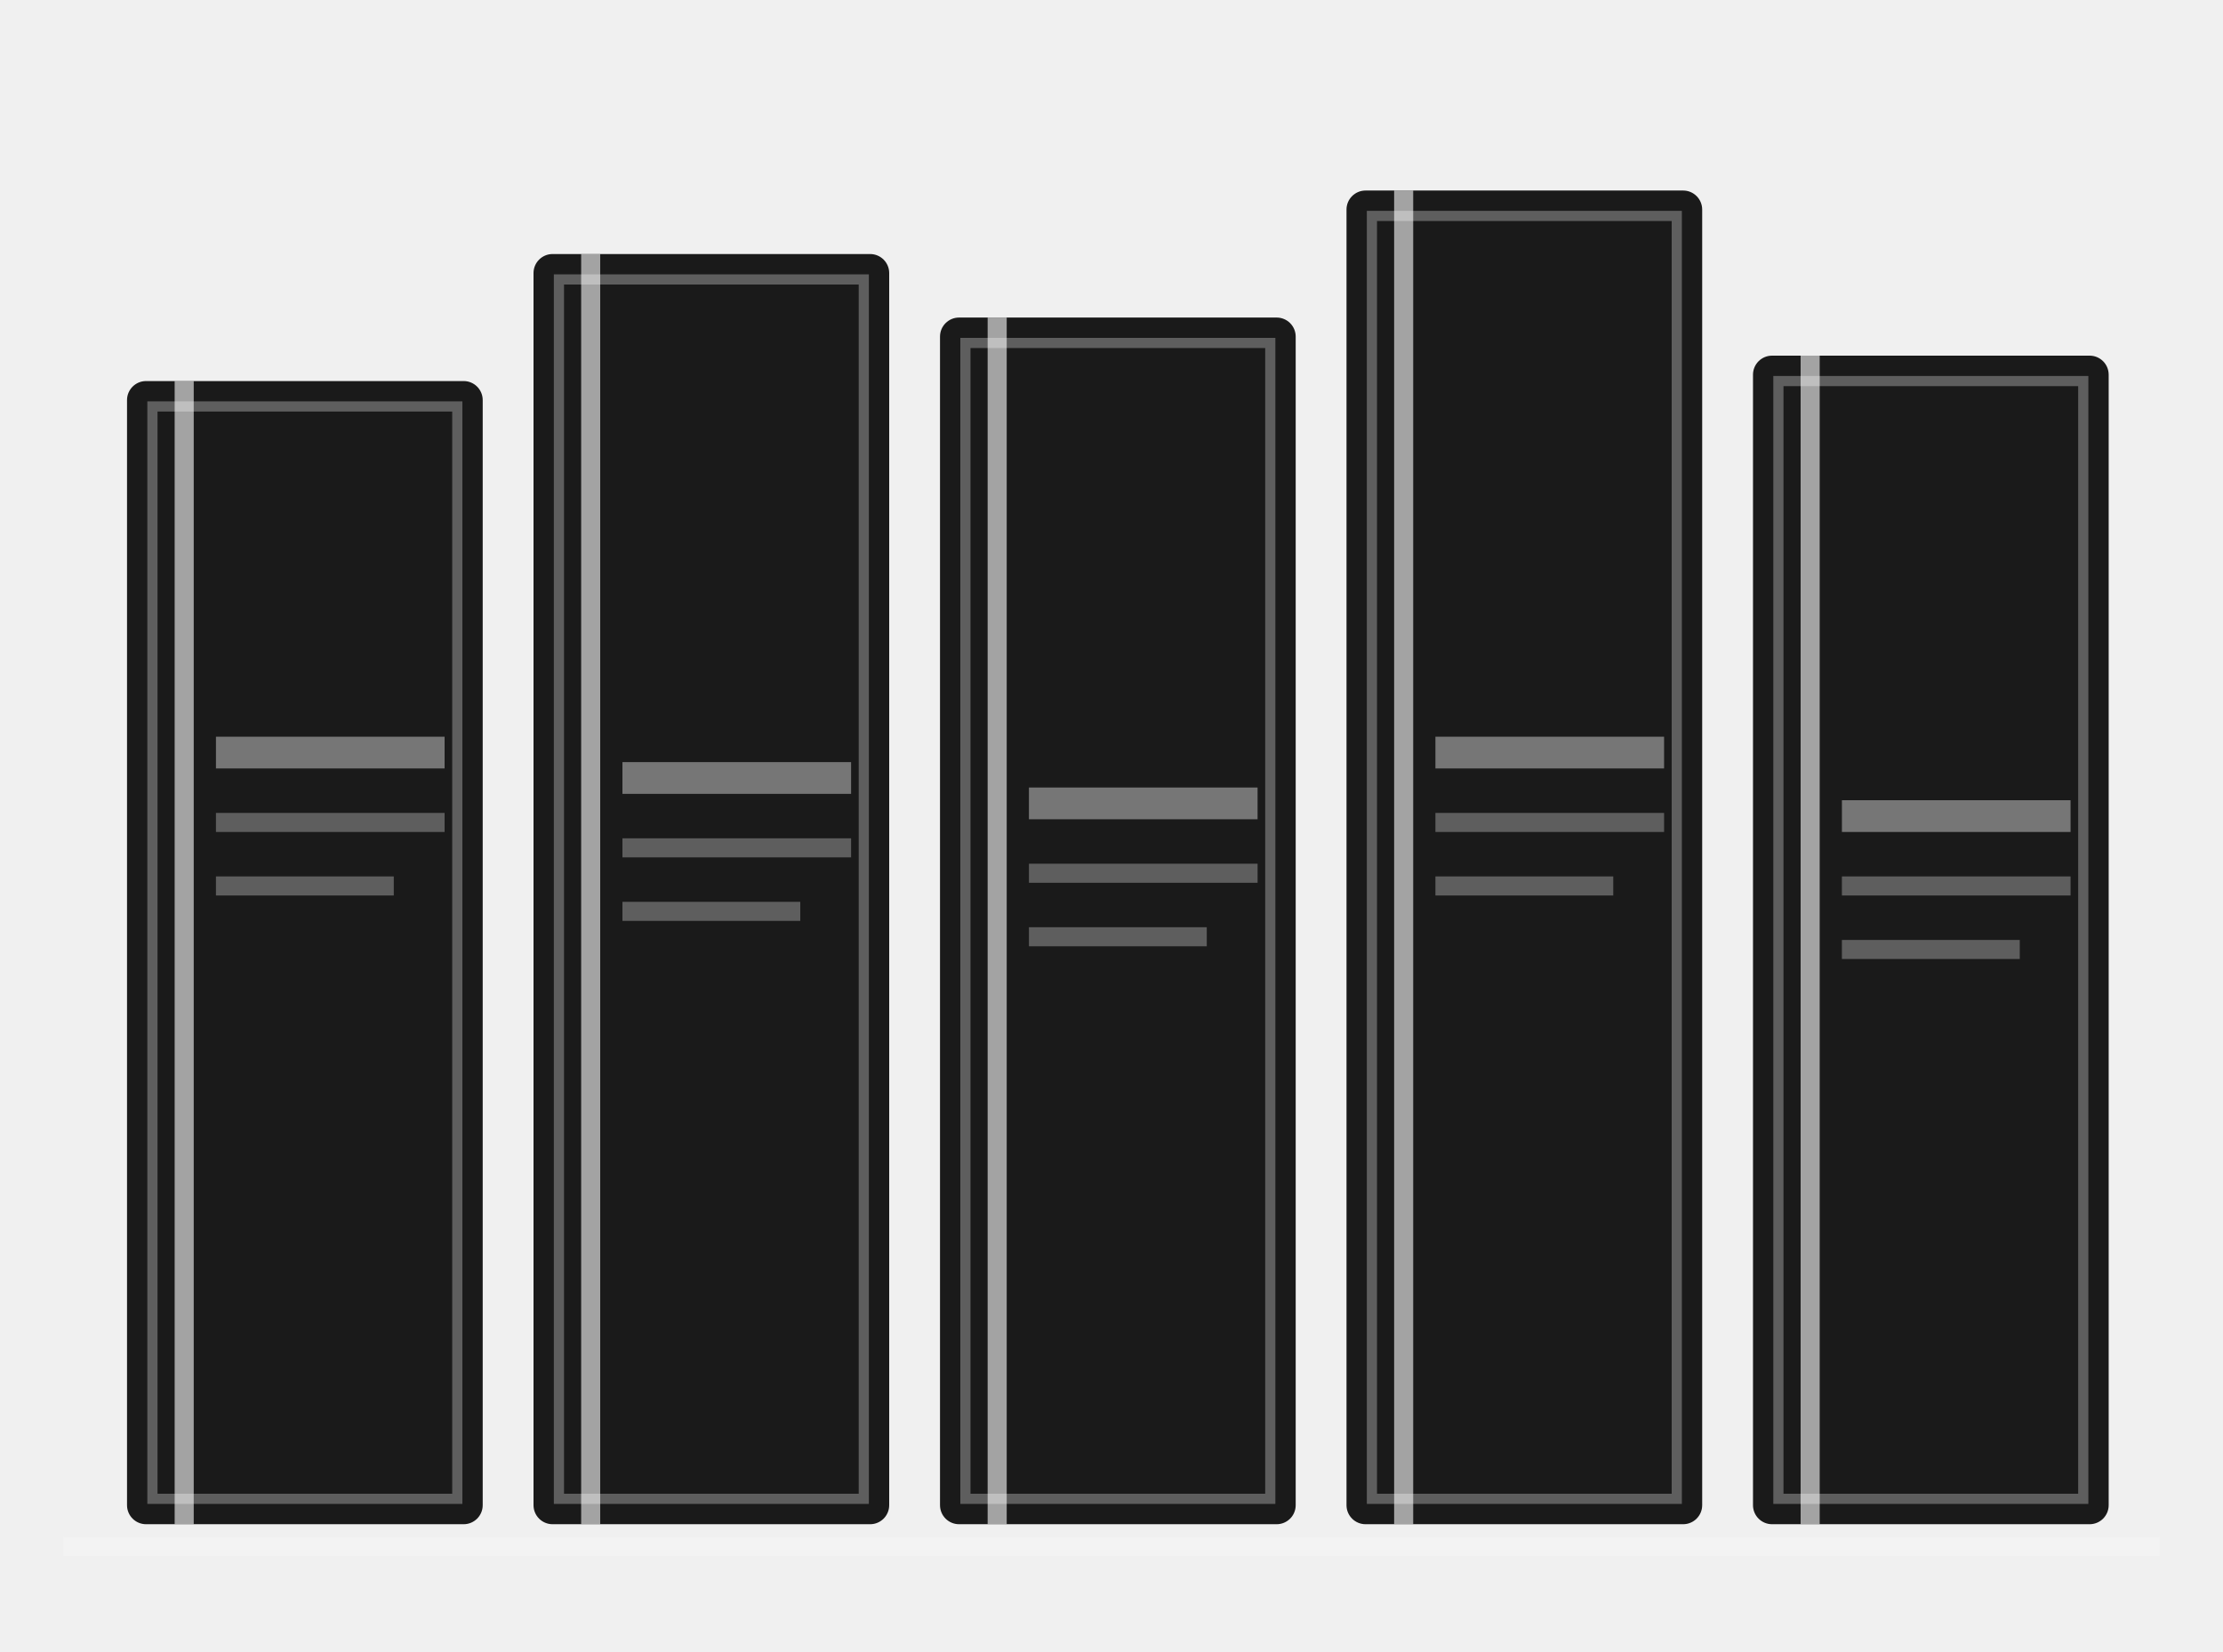
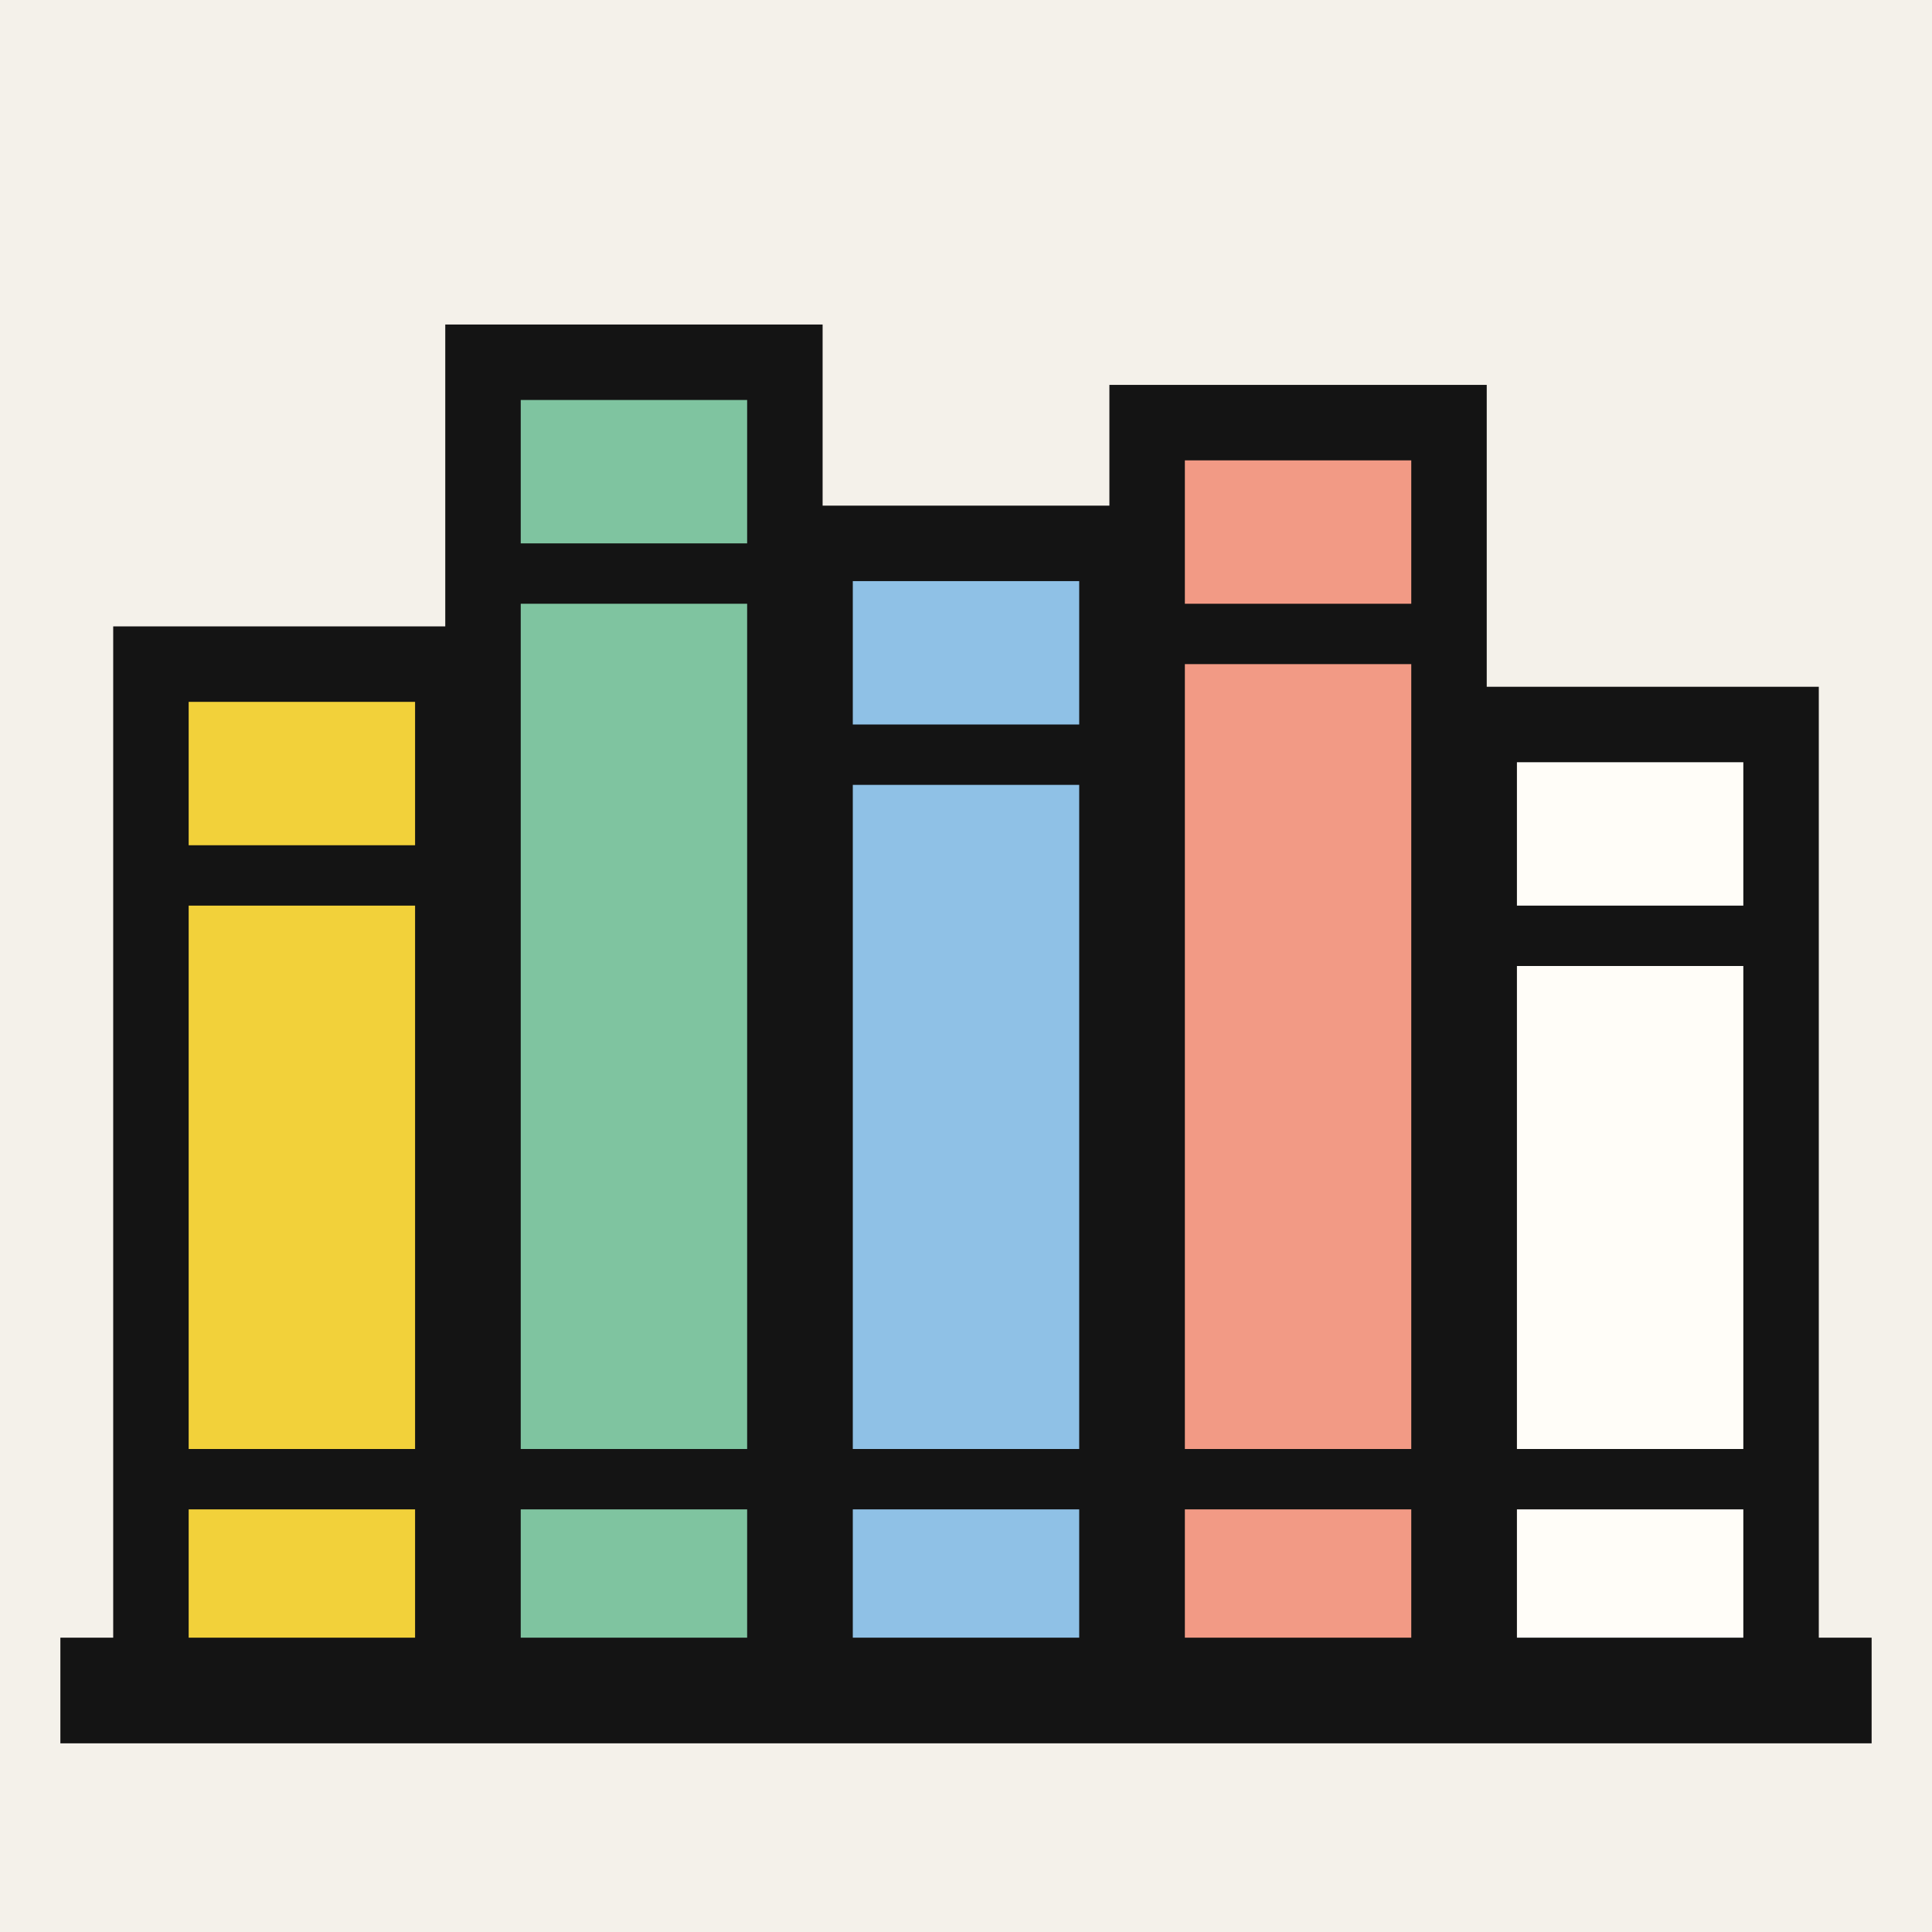
- <svg xmlns="http://www.w3.org/2000/svg" viewBox="0 0 175 130">
-   <rect x="10" y="30" width="28" height="90" fill="#1a1a1a" rx="1.5" />
-   <rect x="12" y="32" width="24" height="86" fill="none" stroke="white" stroke-width="0.8" opacity="0.3" />
-   <line x1="14.5" y1="30" x2="14.5" y2="120" stroke="white" stroke-width="1.5" opacity="0.6" />
-   <rect x="17" y="58" width="18" height="2.5" fill="white" opacity="0.4" />
-   <rect x="17" y="64" width="18" height="1.5" fill="white" opacity="0.3" />
-   <rect x="17" y="69" width="14" height="1.5" fill="white" opacity="0.3" />
-   <rect x="42" y="20" width="28" height="100" fill="#1a1a1a" rx="1.5" />
-   <rect x="44" y="22" width="24" height="96" fill="none" stroke="white" stroke-width="0.8" opacity="0.3" />
-   <line x1="46.5" y1="20" x2="46.5" y2="120" stroke="white" stroke-width="1.5" opacity="0.6" />
-   <rect x="49" y="60" width="18" height="2.5" fill="white" opacity="0.4" />
-   <rect x="49" y="66" width="18" height="1.5" fill="white" opacity="0.3" />
-   <rect x="49" y="71" width="14" height="1.5" fill="white" opacity="0.3" />
-   <rect x="74" y="25" width="28" height="95" fill="#1a1a1a" rx="1.5" />
-   <rect x="76" y="27" width="24" height="91" fill="none" stroke="white" stroke-width="0.8" opacity="0.3" />
-   <line x1="78.5" y1="25" x2="78.5" y2="120" stroke="white" stroke-width="1.5" opacity="0.6" />
-   <rect x="81" y="62" width="18" height="2.5" fill="white" opacity="0.4" />
-   <rect x="81" y="68" width="18" height="1.5" fill="white" opacity="0.3" />
-   <rect x="81" y="73" width="14" height="1.5" fill="white" opacity="0.3" />
-   <rect x="106" y="15" width="28" height="105" fill="#1a1a1a" rx="1.5" />
-   <rect x="108" y="17" width="24" height="101" fill="none" stroke="white" stroke-width="0.8" opacity="0.3" />
-   <line x1="110.5" y1="15" x2="110.5" y2="120" stroke="white" stroke-width="1.5" opacity="0.6" />
-   <rect x="113" y="58" width="18" height="2.5" fill="white" opacity="0.4" />
-   <rect x="113" y="64" width="18" height="1.5" fill="white" opacity="0.3" />
-   <rect x="113" y="69" width="14" height="1.5" fill="white" opacity="0.3" />
-   <rect x="138" y="28" width="28" height="92" fill="#1a1a1a" rx="1.5" />
-   <rect x="140" y="30" width="24" height="88" fill="none" stroke="white" stroke-width="0.8" opacity="0.3" />
-   <line x1="142.5" y1="28" x2="142.5" y2="120" stroke="white" stroke-width="1.5" opacity="0.6" />
-   <rect x="145" y="63" width="18" height="2.5" fill="white" opacity="0.4" />
-   <rect x="145" y="69" width="18" height="1.5" fill="white" opacity="0.3" />
-   <rect x="145" y="74" width="14" height="1.5" fill="white" opacity="0.3" />
-   <rect x="5" y="121" width="165" height="1.5" fill="white" opacity="0.2" />
+ <svg xmlns="http://www.w3.org/2000/svg" viewBox="0 0 64 64">
+   <rect width="64" height="64" fill="#f4f1ea" />
+   <g transform="translate(0 4)">
+     <g stroke="#141414" stroke-width="2.5" stroke-linejoin="miter">
+       <rect x="5" y="18" width="10" height="34" fill="#f2d13a" />
+       <path d="M5 25h10M5 45h10" stroke="#141414" stroke-width="2" fill="none" />
+       <rect x="16" y="8" width="10" height="44" fill="#7fc4a0" />
+       <path d="M16 15h10M16 45h10" stroke="#141414" stroke-width="2" fill="none" />
+       <rect x="27" y="14" width="10" height="38" fill="#8fc1e6" />
+       <path d="M27 21h10M27 45h10" stroke="#141414" stroke-width="2" fill="none" />
+       <rect x="38" y="10" width="10" height="42" fill="#f29a85" />
+       <path d="M38 17h10M38 45h10" stroke="#141414" stroke-width="2" fill="none" />
+       <rect x="49" y="20" width="10" height="32" fill="#fffdf8" />
+       <path d="M49 27h10M49 45h10" stroke="#141414" stroke-width="2" fill="none" />
+     </g>
+     <path d="M2 52h60" stroke="#141414" stroke-width="3.5" />
+   </g>
</svg>
